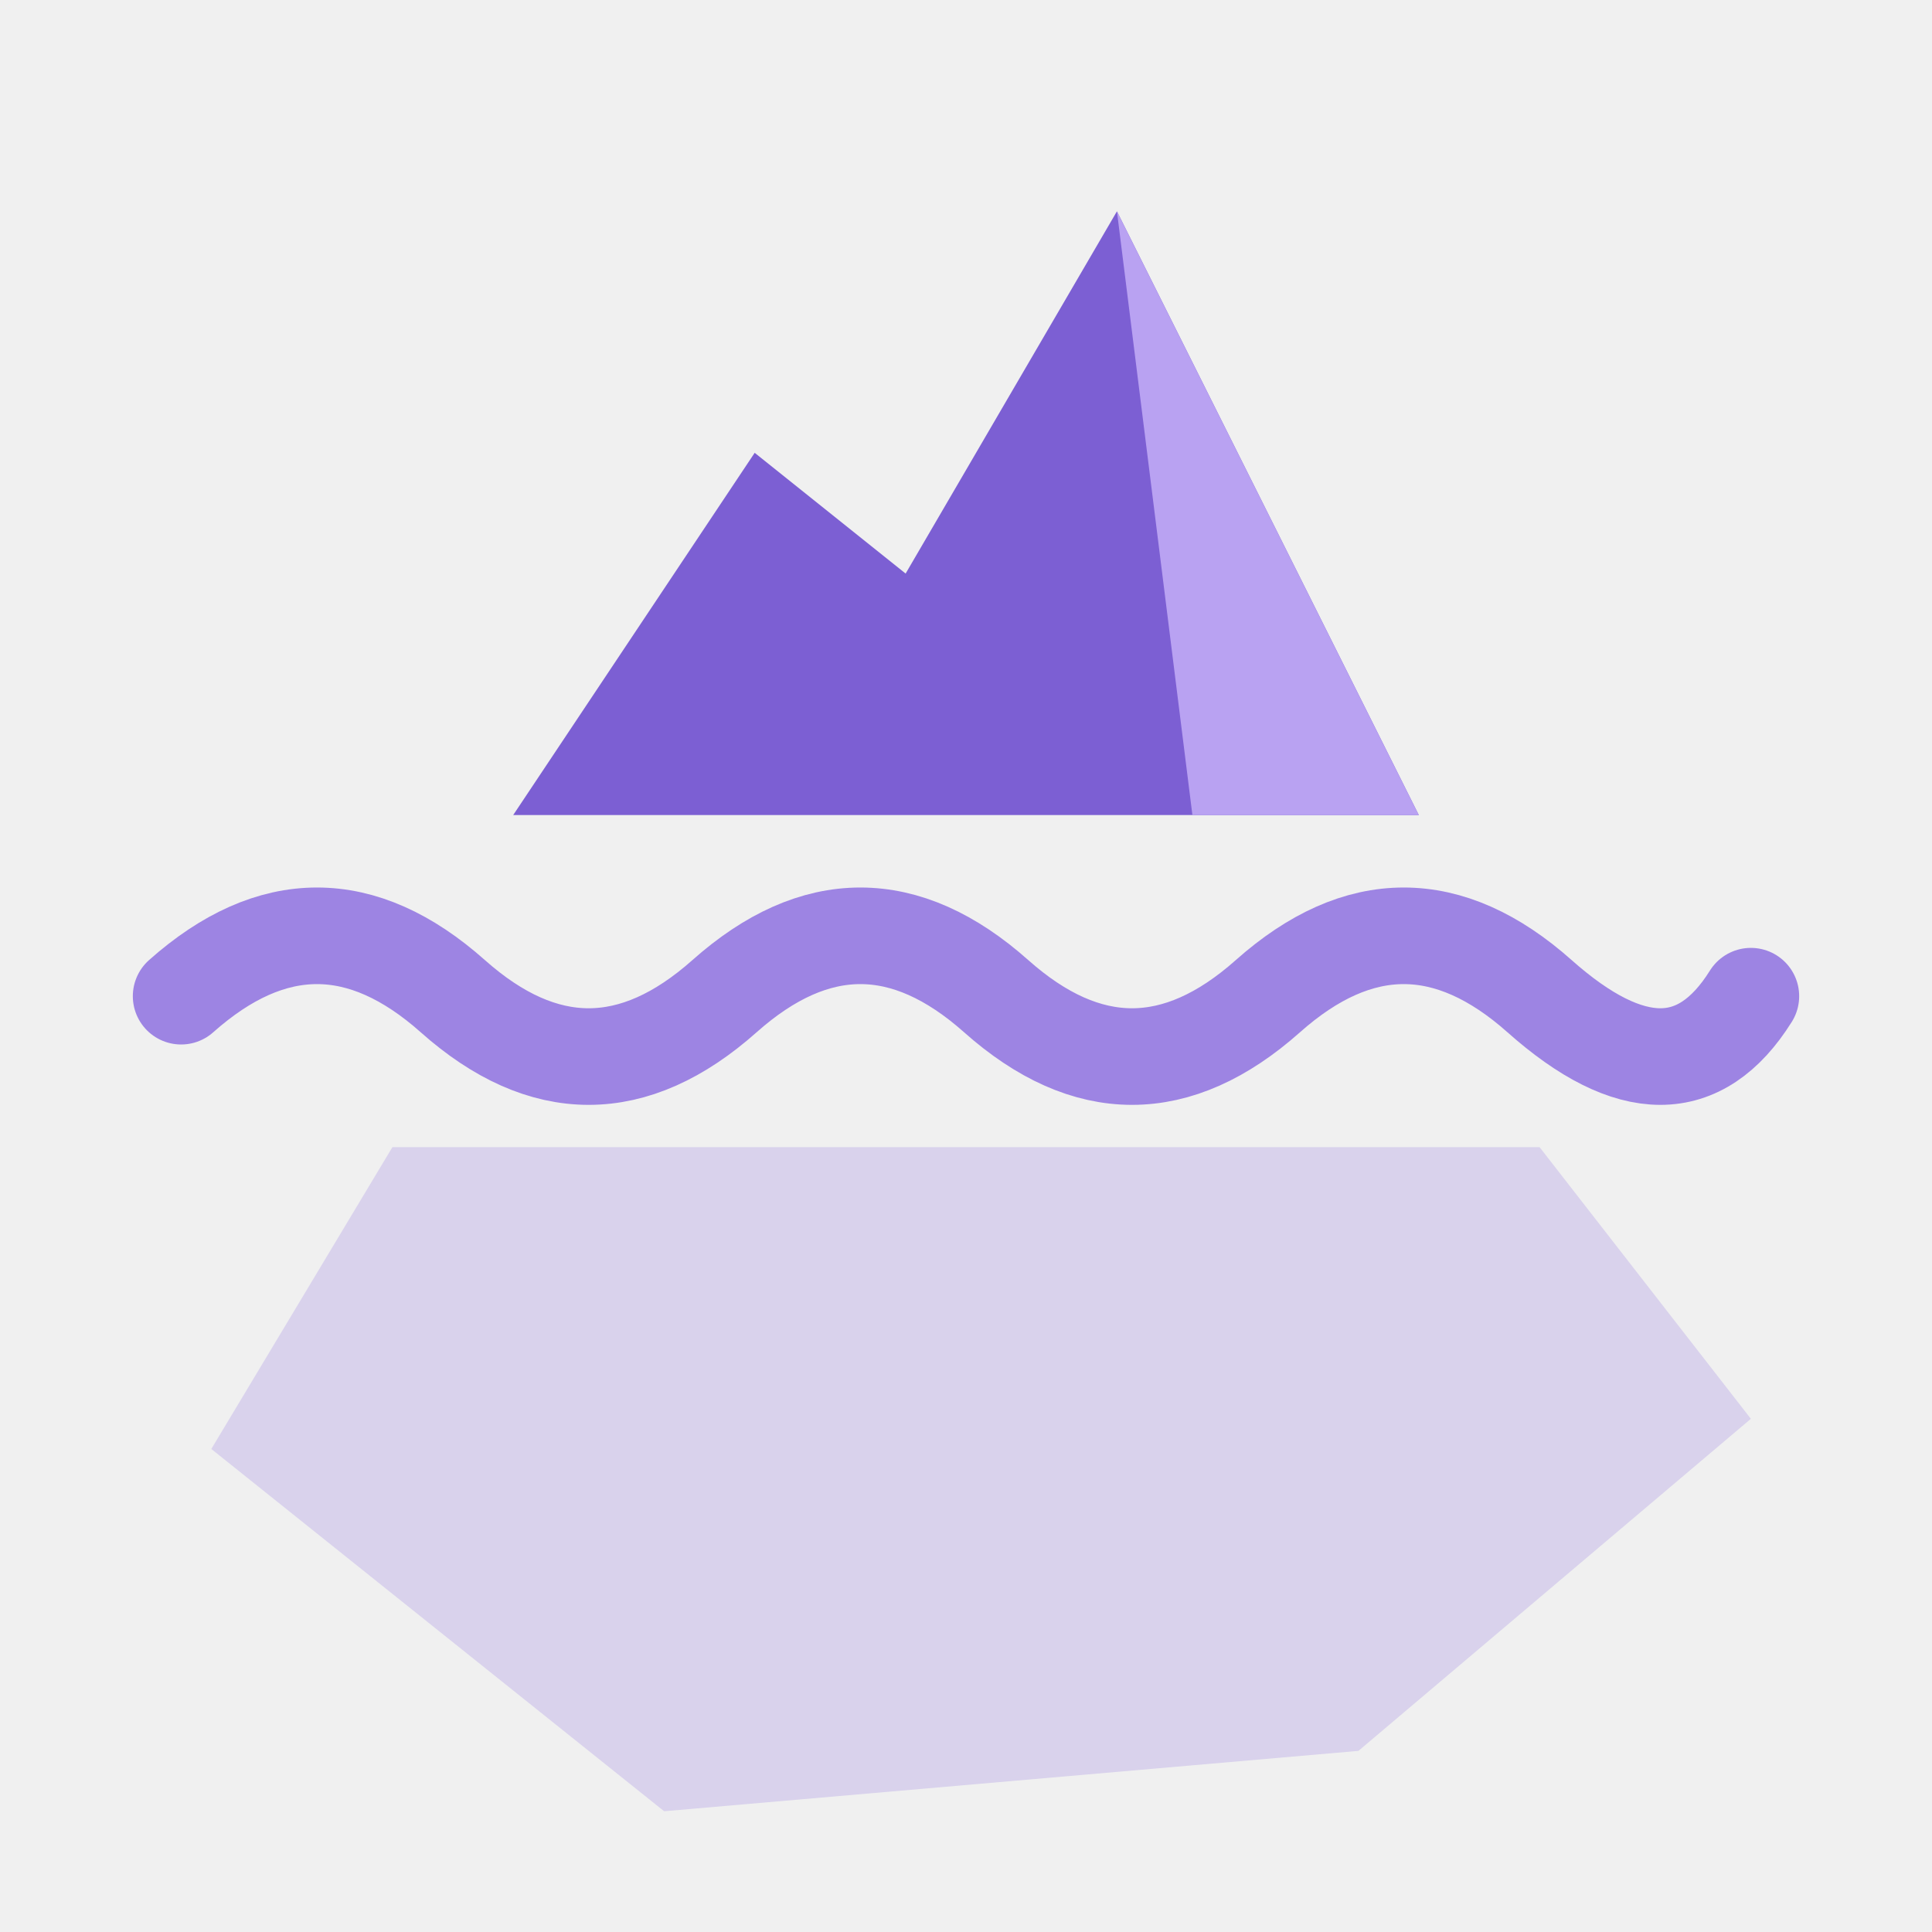
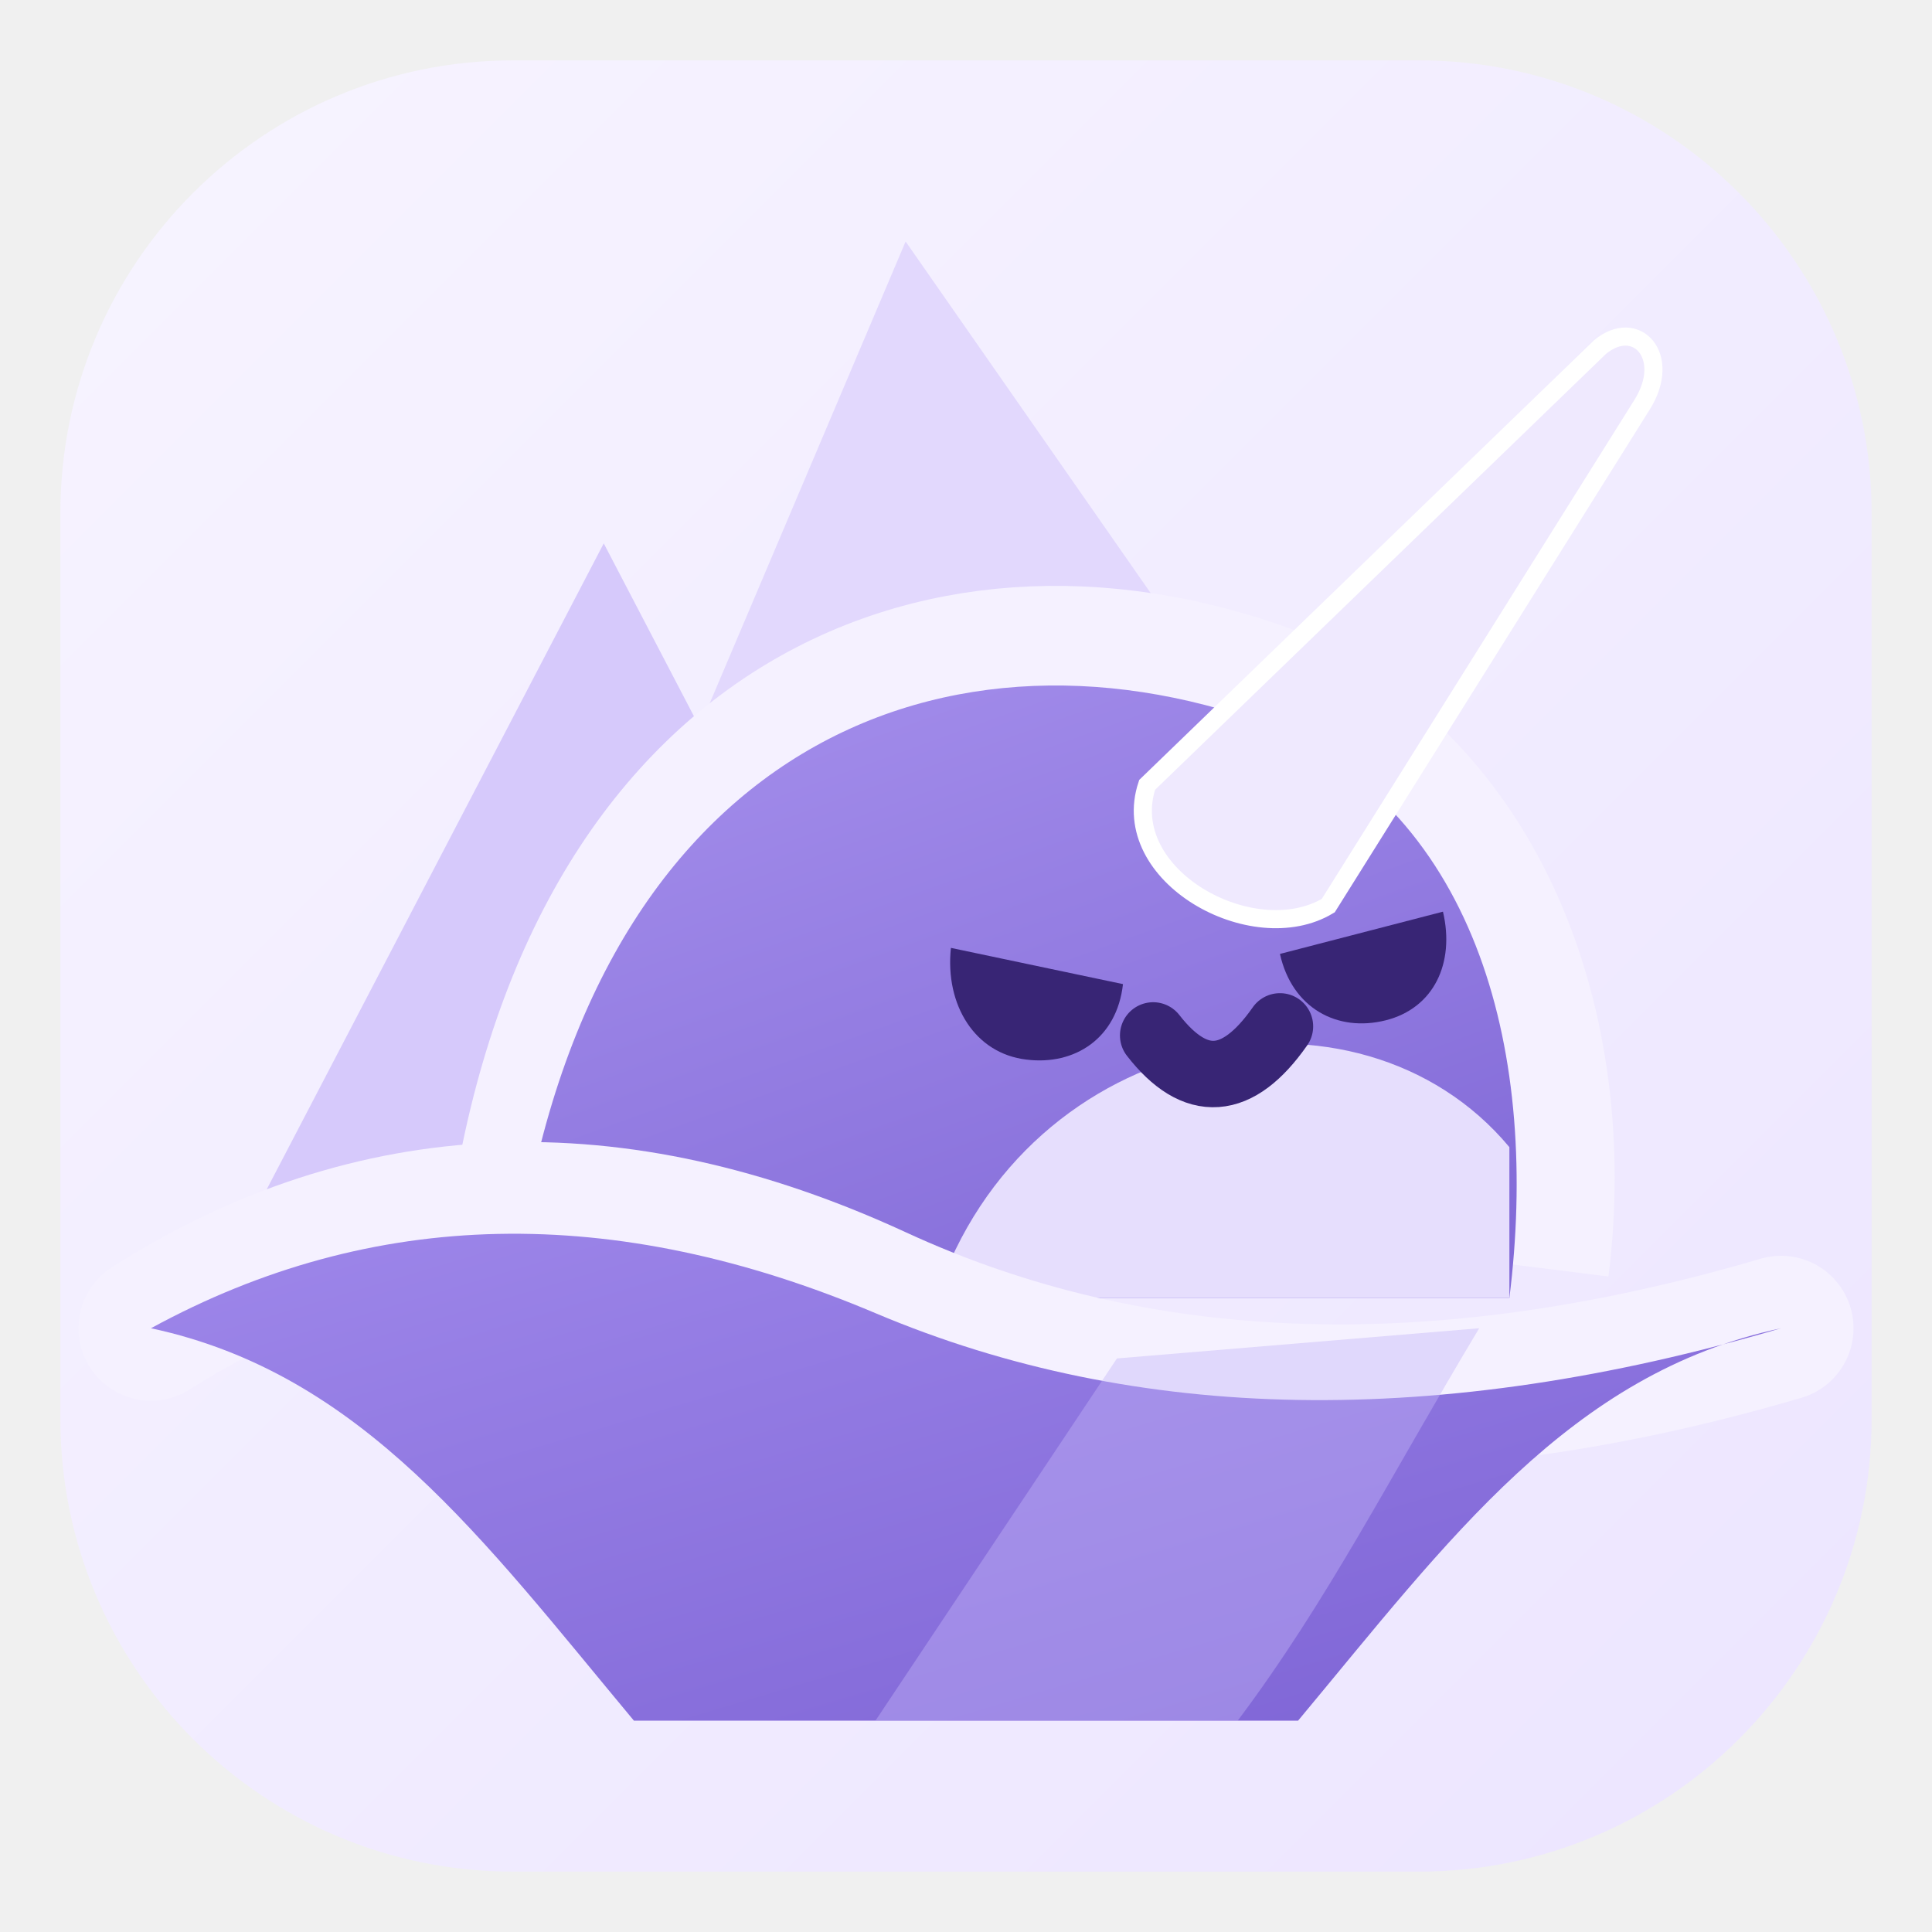
<svg xmlns="http://www.w3.org/2000/svg" viewBox="0 0 64 64">
-   <style>
-     .tip { fill: #7c5fd3; }
-     .facet { fill: #b9a2f2; }
-     .wave { fill: none; stroke: #9d84e3; stroke-width: 3.2; stroke-linecap: round; stroke-linejoin: round; }
-     .deep { fill: #9d84e3; opacity: .28; }
-     @media (prefers-color-scheme: dark) {
-       .tip { fill: #cfbff7; }
-       .facet { fill: #efe8fd; }
-       .wave { stroke: #b9a2f2; }
-       .deep { fill: #b9a2f2; opacity: .32; }
-     }
-   </style>
-   <path class="tip" d="M17 27 L25 15 L30 19 L37 7 L47 27 Z" />
-   <path class="facet" d="M37 7 L47 27 H39.5 Z" />
-   <path class="wave" d="M6 33 q4.5 -4 9 0 t9 0 t9 0 t9 0 t9 0 t7 0" />
-   <path class="deep" d="M13 38 H51 L58 47 L45 58 L22 60 L7 48 Z" />
+   <defs>
+     <linearGradient id="bg" x1="0%" y1="0%" x2="100%" y2="100%">
+       <stop offset="0%" stop-color="#f7f4ff" />
+       <stop offset="100%" stop-color="#ece5ff" />
+     </linearGradient>
+     <linearGradient id="nv" x1="20%" y1="0%" x2="80%" y2="100%">
+       <stop offset="0%" stop-color="#a38deb" />
+       <stop offset="100%" stop-color="#836bd8" />
+     </linearGradient>
+     <linearGradient id="sea" x1="0%" y1="0%" x2="100%" y2="100%">
+       <stop offset="0%" stop-color="#9e87ea" />
+       <stop offset="100%" stop-color="#7c62d4" />
+     </linearGradient>
+   </defs>
+   <rect x="2" y="2" width="60" height="60" rx="15" fill="url(#bg)" />
+   <polygon fill="#d6c9fb" points="8,41 20,18 32,41" />
+   <polygon fill="#e2d8fd" points="16,41 30,8 53,41" />
+   <path fill="none" stroke="#f5f1ff" stroke-width="4.6" d="M17,42 C19,24 31,19 42,23 C49,26 52,34 51,42" />
+   <path fill="url(#nv)" d="M17,43 C19,25 31,20 42,24 C49,27 51,35 50,43 Z" />
+   <path fill="#e6defd" d="M31,43 C34,34 45,32 50,38 L50,43 Z" />
+   <path fill="#efe9fe" stroke="#ffffff" stroke-width=".6" d="M38,26 L53,11.5 C54.2,10.5 55.4,11.8 54.4,13.4 L44,30 C41.5,31.5 37,29 38,26 Z" />
+   <path fill="#382575" d="M31.5,31.4 L37.2,32.6 C37,34.4 35.6,35.3 34,35.1 C32.3,34.9 31.3,33.3 31.5,31.4 Z" />
+   <path fill="#382575" d="M47.8,30.2 L42.4,31.6 C42.8,33.4 44.3,34.2 45.9,33.8 C47.5,33.4 48.2,31.9 47.8,30.2 Z" />
+   <path fill="none" stroke="#382575" stroke-width="2.2" stroke-linecap="round" d="M38.2,34.3 Q40.3,37 42.4,34" />
+   <path fill="none" stroke="#f5f1ff" stroke-width="4.8" stroke-linecap="round" d="M5,44 Q16,37 29,43 T59,44" />
+   <path fill="url(#sea)" d="M5,44 Q16,38 29,43.5 T59,44 C52,45.5 48,51 43,57 L21,57 C16,51 12,45.5 5,44 Z" />
+   <path fill="#c4b4f7" opacity=".42" d="M37,45 L49,44 C46,49 44,53 41,57 L29,57 Z" />
</svg>
